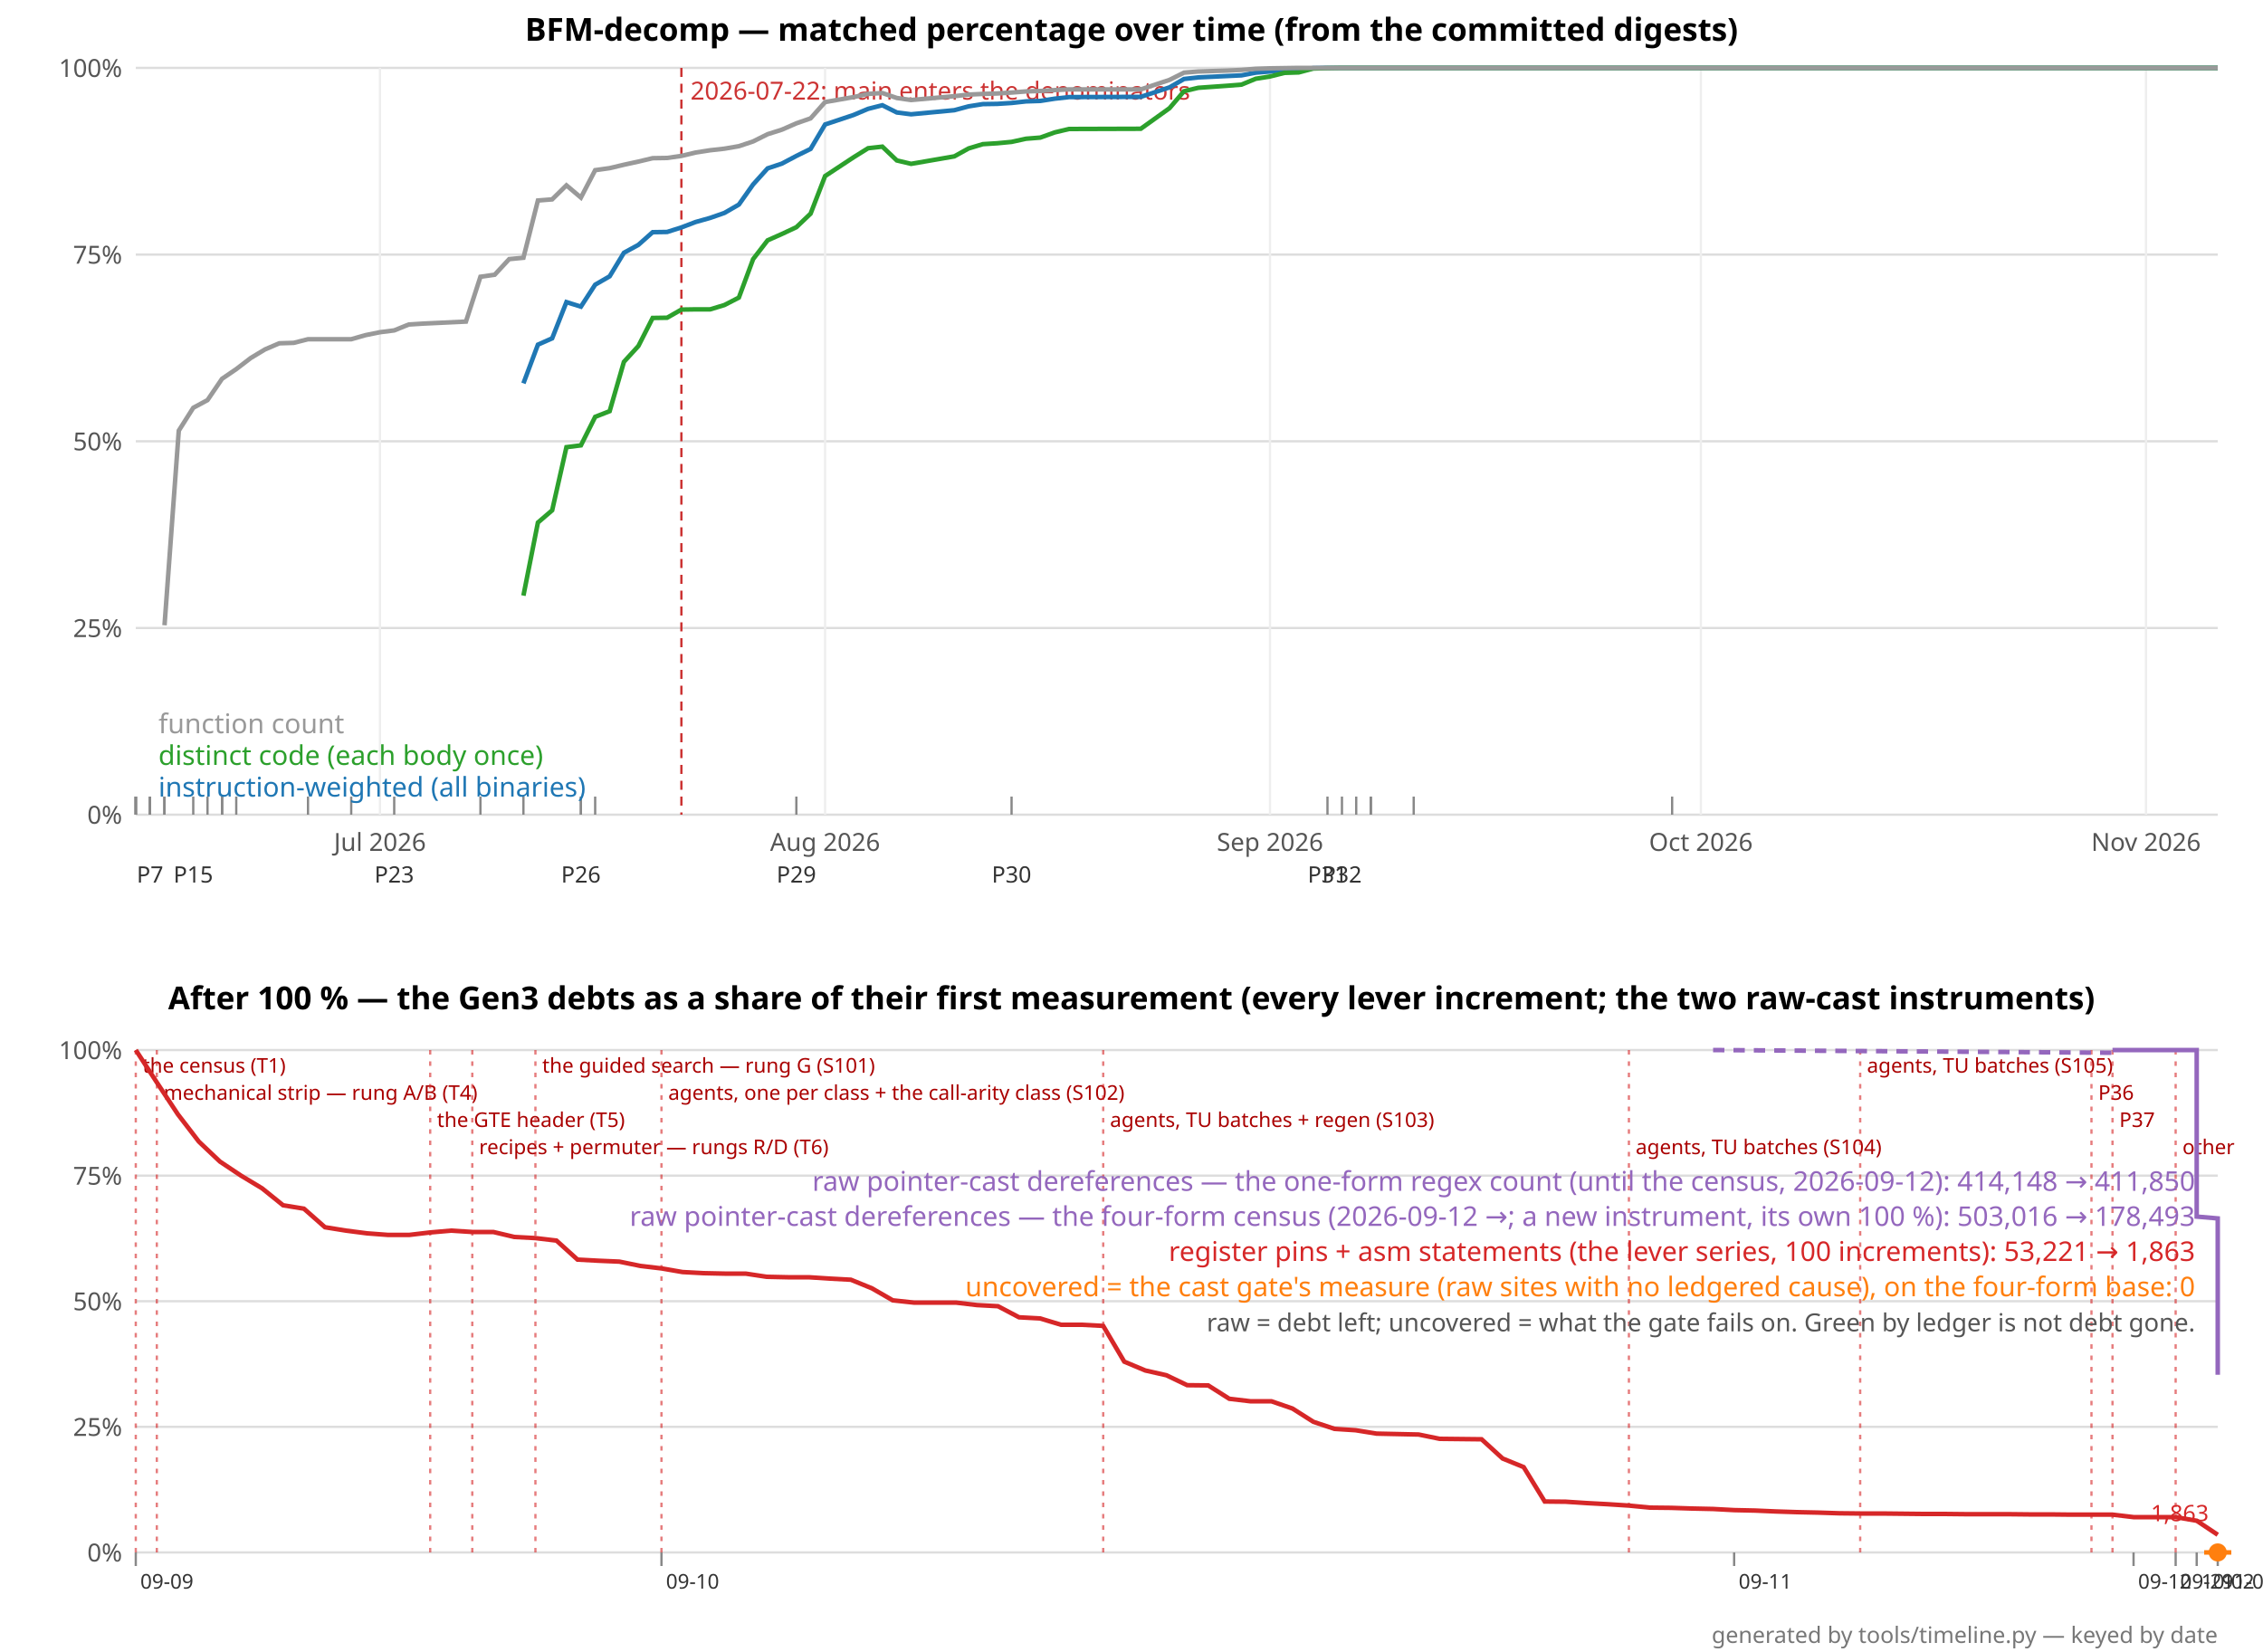
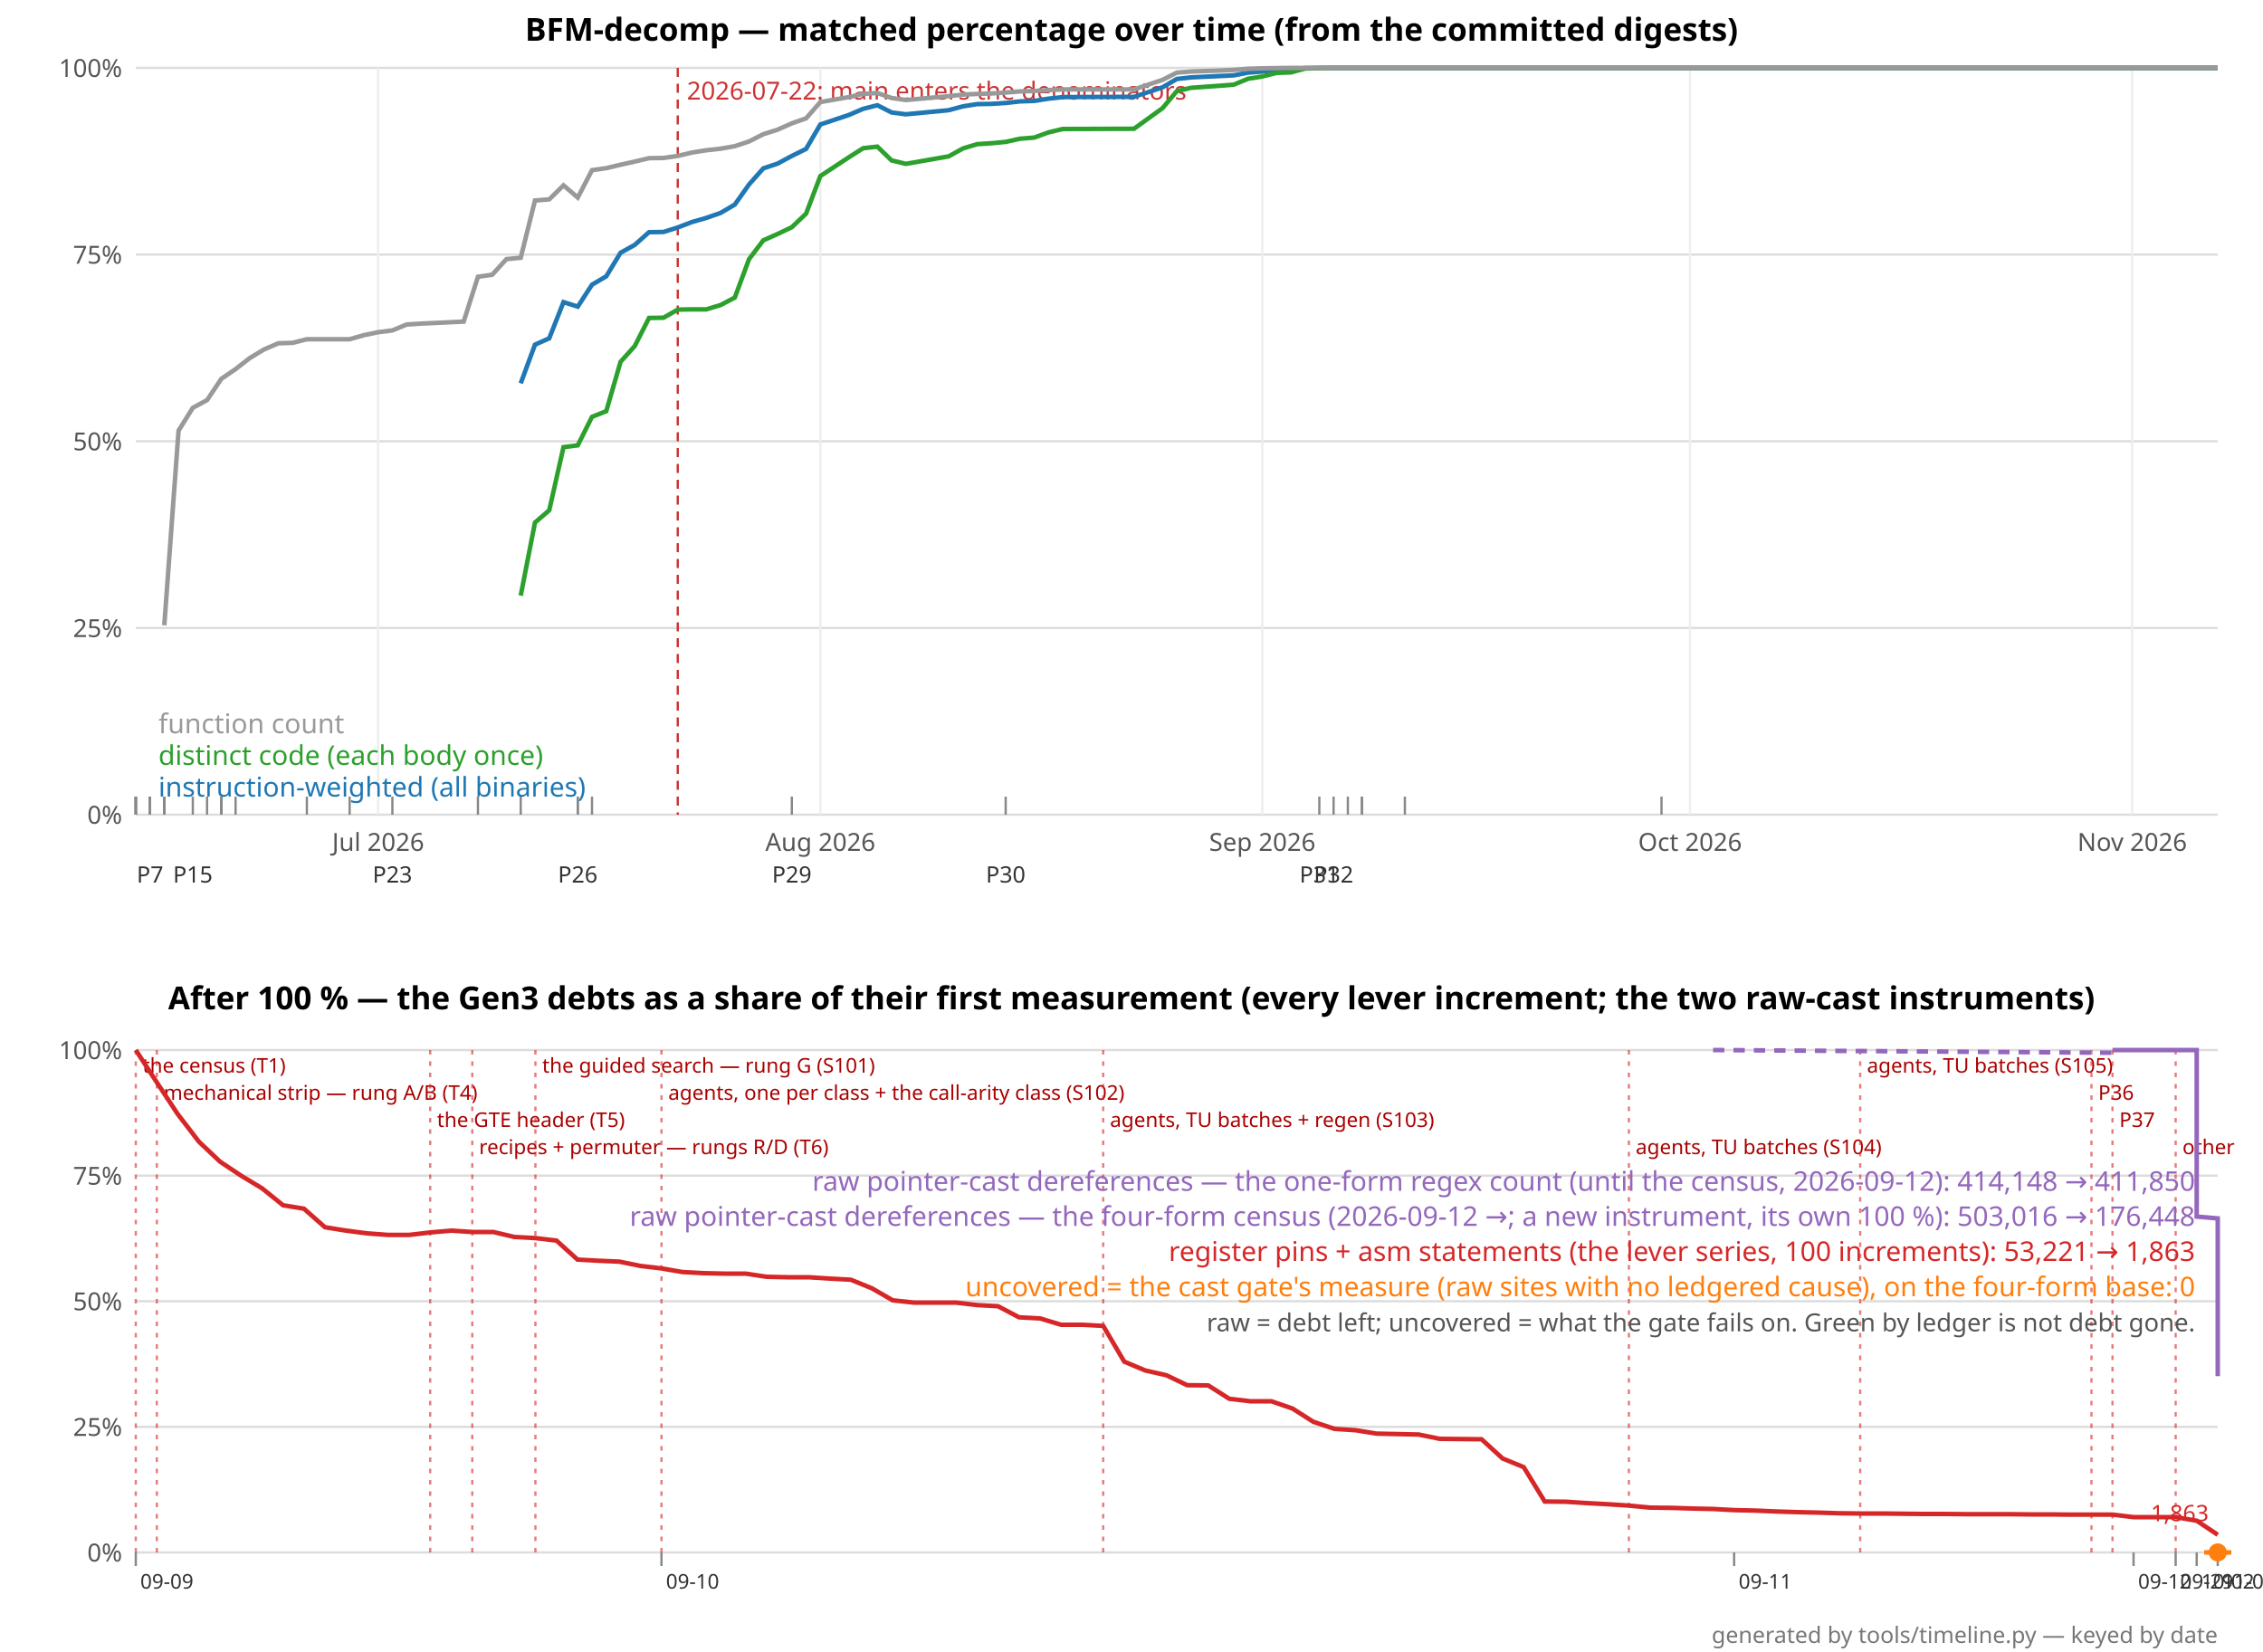
<svg xmlns="http://www.w3.org/2000/svg" width="1000" height="730" viewBox="0 0 1000 730" font-family="sans-serif">
  <rect width="1000" height="730" fill="white" />
  <text x="500" y="18" text-anchor="middle" font-size="14" font-weight="bold">BFM-decomp — matched percentage over time (from the committed digests)</text>
  <line x1="60" y1="360.0" x2="980" y2="360.0" stroke="#ddd" />
  <text x="54" y="364.0" text-anchor="end" font-size="11" fill="#555">0%</text>
  <line x1="60" y1="277.5" x2="980" y2="277.5" stroke="#ddd" />
  <text x="54" y="281.5" text-anchor="end" font-size="11" fill="#555">25%</text>
  <line x1="60" y1="195.0" x2="980" y2="195.0" stroke="#ddd" />
  <text x="54" y="199.0" text-anchor="end" font-size="11" fill="#555">50%</text>
  <line x1="60" y1="112.5" x2="980" y2="112.5" stroke="#ddd" />
  <text x="54" y="116.5" text-anchor="end" font-size="11" fill="#555">75%</text>
  <line x1="60" y1="30.0" x2="980" y2="30.0" stroke="#ddd" />
  <text x="54" y="34.0" text-anchor="end" font-size="11" fill="#555">100%</text>
-   <line x1="167.9" y1="30" x2="167.9" y2="360" stroke="#eee" />
-   <text x="167.9" y="376" text-anchor="middle" font-size="11" fill="#555">Jul 2026</text>
-   <line x1="364.6" y1="30" x2="364.6" y2="360" stroke="#eee" />
-   <text x="364.6" y="376" text-anchor="middle" font-size="11" fill="#555">Aug 2026</text>
-   <line x1="561.2" y1="30" x2="561.2" y2="360" stroke="#eee" />
-   <text x="561.2" y="376" text-anchor="middle" font-size="11" fill="#555">Sep 2026</text>
-   <line x1="751.6" y1="30" x2="751.6" y2="360" stroke="#eee" />
-   <text x="751.6" y="376" text-anchor="middle" font-size="11" fill="#555">Oct 2026</text>
-   <line x1="948.3" y1="30" x2="948.3" y2="360" stroke="#eee" />
-   <text x="948.3" y="376" text-anchor="middle" font-size="11" fill="#555">Nov 2026</text>
+   <line x1="167.1" y1="30" x2="167.1" y2="360" stroke="#eee" />
+   <text x="167.1" y="376" text-anchor="middle" font-size="11" fill="#555">Jul 2026</text>
+   <line x1="362.5" y1="30" x2="362.5" y2="360" stroke="#eee" />
+   <text x="362.5" y="376" text-anchor="middle" font-size="11" fill="#555">Aug 2026</text>
+   <line x1="557.8" y1="30" x2="557.8" y2="360" stroke="#eee" />
+   <text x="557.8" y="376" text-anchor="middle" font-size="11" fill="#555">Sep 2026</text>
+   <line x1="746.8" y1="30" x2="746.8" y2="360" stroke="#eee" />
+   <text x="746.8" y="376" text-anchor="middle" font-size="11" fill="#555">Oct 2026</text>
+   <line x1="942.2" y1="30" x2="942.2" y2="360" stroke="#eee" />
+   <text x="942.2" y="376" text-anchor="middle" font-size="11" fill="#555">Nov 2026</text>
  <line x1="60.0" y1="360" x2="60.0" y2="352" stroke="#888" />
  <line x1="60.0" y1="360" x2="60.0" y2="352" stroke="#888" />
  <line x1="60.0" y1="360" x2="60.0" y2="352" stroke="#888" />
  <line x1="60.0" y1="360" x2="60.0" y2="352" stroke="#888" />
  <line x1="60.0" y1="360" x2="60.0" y2="352" stroke="#888" />
  <line x1="66.3" y1="360" x2="66.3" y2="352" stroke="#888" />
  <line x1="66.3" y1="360" x2="66.3" y2="352" stroke="#888" />
  <text x="66.3" y="390" text-anchor="middle" font-size="10" fill="#333">P7</text>
  <line x1="66.3" y1="360" x2="66.3" y2="352" stroke="#888" />
  <line x1="66.3" y1="360" x2="66.3" y2="352" stroke="#888" />
-   <line x1="72.7" y1="360" x2="72.7" y2="352" stroke="#888" />
-   <line x1="72.7" y1="360" x2="72.7" y2="352" stroke="#888" />
-   <line x1="72.7" y1="360" x2="72.7" y2="352" stroke="#888" />
-   <line x1="85.4" y1="360" x2="85.4" y2="352" stroke="#888" />
-   <text x="85.4" y="390" text-anchor="middle" font-size="10" fill="#333">P15</text>
-   <line x1="91.7" y1="360" x2="91.7" y2="352" stroke="#888" />
-   <line x1="98.1" y1="360" x2="98.1" y2="352" stroke="#888" />
-   <line x1="98.1" y1="360" x2="98.1" y2="352" stroke="#888" />
-   <line x1="98.1" y1="360" x2="98.1" y2="352" stroke="#888" />
-   <line x1="104.4" y1="360" x2="104.4" y2="352" stroke="#888" />
-   <line x1="136.1" y1="360" x2="136.1" y2="352" stroke="#888" />
-   <line x1="155.2" y1="360" x2="155.2" y2="352" stroke="#888" />
-   <line x1="174.2" y1="360" x2="174.2" y2="352" stroke="#888" />
-   <text x="174.2" y="390" text-anchor="middle" font-size="10" fill="#333">P23</text>
-   <line x1="212.3" y1="360" x2="212.3" y2="352" stroke="#888" />
-   <line x1="231.3" y1="360" x2="231.3" y2="352" stroke="#888" />
-   <line x1="256.7" y1="360" x2="256.7" y2="352" stroke="#888" />
-   <text x="256.7" y="390" text-anchor="middle" font-size="10" fill="#333">P26</text>
-   <line x1="256.7" y1="360" x2="256.7" y2="352" stroke="#888" />
-   <line x1="263.0" y1="360" x2="263.0" y2="352" stroke="#888" />
-   <line x1="351.9" y1="360" x2="351.9" y2="352" stroke="#888" />
-   <text x="351.9" y="390" text-anchor="middle" font-size="10" fill="#333">P29</text>
-   <line x1="447.0" y1="360" x2="447.0" y2="352" stroke="#888" />
-   <text x="447.0" y="390" text-anchor="middle" font-size="10" fill="#333">P30</text>
-   <line x1="586.6" y1="360" x2="586.6" y2="352" stroke="#888" />
-   <text x="586.6" y="390" text-anchor="middle" font-size="10" fill="#333">P31</text>
-   <line x1="593.0" y1="360" x2="593.0" y2="352" stroke="#888" />
-   <text x="593.0" y="390" text-anchor="middle" font-size="10" fill="#333">P32</text>
-   <line x1="599.3" y1="360" x2="599.3" y2="352" stroke="#888" />
-   <line x1="605.7" y1="360" x2="605.7" y2="352" stroke="#888" />
-   <line x1="605.7" y1="360" x2="605.7" y2="352" stroke="#888" />
-   <line x1="605.7" y1="360" x2="605.7" y2="352" stroke="#888" />
-   <line x1="624.7" y1="360" x2="624.7" y2="352" stroke="#888" />
-   <line x1="738.9" y1="360" x2="738.9" y2="352" stroke="#888" />
-   <line x1="301.1" y1="30" x2="301.1" y2="360" stroke="#c33" stroke-dasharray="4,3" />
-   <text x="305.1" y="44" font-size="11" fill="#c33">2026-07-22: main enters the denominators</text>
-   <polyline fill="none" stroke="#1f77b4" stroke-width="2" points="231.3,169.4 237.7,152.3 244.0,149.5 250.3,133.5 256.7,135.5 263.0,125.8 269.4,122.1 275.7,111.7 282.1,108.2 288.4,102.6 294.8,102.5 301.1,100.5 307.4,98.1 313.8,96.3 320.1,94.1 326.5,90.4 332.8,81.5 339.2,74.4 345.5,72.3 351.9,68.9 358.2,65.8 364.6,55.0 377.2,50.8 383.6,48.1 389.9,46.5 396.3,49.7 402.6,50.5 421.7,48.7 428.0,47.0 434.3,46.0 440.7,45.9 447.0,45.5 453.4,44.8 459.7,44.6 466.1,43.6 472.4,42.9 504.1,42.8 516.8,38.6 523.2,34.9 529.5,34.2 542.2,33.6 548.6,33.3 554.9,32.1 561.2,31.6 567.6,31.0 573.9,30.9 580.3,30.1 586.6,30.0 593.0,30.0 599.3,30.0 605.7,30.0 612.0,30.0 618.3,30.0 624.7,30.0 631.0,30.0 738.9,30.0 745.2,30.0 751.6,30.0 757.9,30.0 834.1,30.0 840.4,30.0 846.8,30.0 980.0,30.0" />
+   <line x1="72.6" y1="360" x2="72.6" y2="352" stroke="#888" />
+   <line x1="72.6" y1="360" x2="72.6" y2="352" stroke="#888" />
+   <line x1="72.6" y1="360" x2="72.6" y2="352" stroke="#888" />
+   <line x1="85.2" y1="360" x2="85.2" y2="352" stroke="#888" />
+   <text x="85.2" y="390" text-anchor="middle" font-size="10" fill="#333">P15</text>
+   <line x1="91.5" y1="360" x2="91.5" y2="352" stroke="#888" />
+   <line x1="97.8" y1="360" x2="97.8" y2="352" stroke="#888" />
+   <line x1="97.8" y1="360" x2="97.8" y2="352" stroke="#888" />
+   <line x1="97.8" y1="360" x2="97.8" y2="352" stroke="#888" />
+   <line x1="104.1" y1="360" x2="104.1" y2="352" stroke="#888" />
+   <line x1="135.6" y1="360" x2="135.6" y2="352" stroke="#888" />
+   <line x1="154.5" y1="360" x2="154.5" y2="352" stroke="#888" />
+   <line x1="173.4" y1="360" x2="173.4" y2="352" stroke="#888" />
+   <text x="173.4" y="390" text-anchor="middle" font-size="10" fill="#333">P23</text>
+   <line x1="211.2" y1="360" x2="211.2" y2="352" stroke="#888" />
+   <line x1="230.1" y1="360" x2="230.1" y2="352" stroke="#888" />
+   <line x1="255.3" y1="360" x2="255.3" y2="352" stroke="#888" />
+   <text x="255.3" y="390" text-anchor="middle" font-size="10" fill="#333">P26</text>
+   <line x1="255.3" y1="360" x2="255.3" y2="352" stroke="#888" />
+   <line x1="261.6" y1="360" x2="261.6" y2="352" stroke="#888" />
+   <line x1="349.9" y1="360" x2="349.9" y2="352" stroke="#888" />
+   <text x="349.9" y="390" text-anchor="middle" font-size="10" fill="#333">P29</text>
+   <line x1="444.4" y1="360" x2="444.4" y2="352" stroke="#888" />
+   <text x="444.4" y="390" text-anchor="middle" font-size="10" fill="#333">P30</text>
+   <line x1="583.0" y1="360" x2="583.0" y2="352" stroke="#888" />
+   <text x="583.0" y="390" text-anchor="middle" font-size="10" fill="#333">P31</text>
+   <line x1="589.3" y1="360" x2="589.3" y2="352" stroke="#888" />
+   <text x="589.3" y="390" text-anchor="middle" font-size="10" fill="#333">P32</text>
+   <line x1="595.6" y1="360" x2="595.6" y2="352" stroke="#888" />
+   <line x1="601.9" y1="360" x2="601.9" y2="352" stroke="#888" />
+   <line x1="601.9" y1="360" x2="601.9" y2="352" stroke="#888" />
+   <line x1="601.9" y1="360" x2="601.9" y2="352" stroke="#888" />
+   <line x1="620.8" y1="360" x2="620.8" y2="352" stroke="#888" />
+   <line x1="734.2" y1="360" x2="734.2" y2="352" stroke="#888" />
+   <line x1="299.5" y1="30" x2="299.5" y2="360" stroke="#c33" stroke-dasharray="4,3" />
+   <text x="303.5" y="44" font-size="11" fill="#c33">2026-07-22: main enters the denominators</text>
+   <polyline fill="none" stroke="#1f77b4" stroke-width="2" points="230.1,169.4 236.4,152.3 242.7,149.5 249.0,133.5 255.3,135.5 261.6,125.8 267.9,122.1 274.2,111.7 280.5,108.2 286.8,102.6 293.2,102.5 299.5,100.5 305.8,98.1 312.1,96.3 318.4,94.1 324.7,90.4 331.0,81.5 337.3,74.4 343.6,72.3 349.9,68.9 356.2,65.8 362.5,55.0 375.1,50.8 381.4,48.1 387.7,46.5 394.0,49.7 400.3,50.5 419.2,48.7 425.5,47.0 431.8,46.0 438.1,45.9 444.4,45.5 450.7,44.8 457.0,44.6 463.3,43.6 469.6,42.9 501.1,42.8 513.7,38.6 520.0,34.9 526.3,34.2 538.9,33.6 545.2,33.3 551.5,32.1 557.8,31.6 564.1,31.0 570.4,30.9 576.7,30.1 583.0,30.0 589.3,30.0 595.6,30.0 601.9,30.0 608.2,30.0 614.5,30.0 620.8,30.0 627.1,30.0 734.2,30.0 740.5,30.0 746.8,30.0 753.2,30.0 828.8,30.0 835.1,30.0 841.4,30.0 973.7,30.0 980.0,30.0" />
  <text x="70" y="352" font-size="12" fill="#1f77b4">instruction-weighted (all binaries)</text>
-   <polyline fill="none" stroke="#2ca02c" stroke-width="2" points="231.3,263.2 237.7,230.9 244.0,225.5 250.3,197.6 256.7,196.8 263.0,184.2 269.4,181.7 275.7,159.9 282.1,152.9 288.4,140.5 294.8,140.4 301.1,136.8 307.4,136.7 313.8,136.7 320.1,134.8 326.5,131.5 332.8,114.5 339.2,106.2 345.5,103.4 351.9,100.4 358.2,94.4 364.6,77.8 377.2,69.5 383.6,65.5 389.9,64.8 396.3,70.9 402.6,72.4 421.7,69.1 428.0,65.6 434.3,63.7 440.7,63.3 447.0,62.7 453.4,61.3 459.7,60.8 466.1,58.5 472.4,57.0 504.1,56.9 516.8,47.8 523.2,40.3 529.5,38.8 542.2,37.9 548.6,37.4 554.9,34.8 561.2,33.8 567.6,32.2 573.9,32.0 580.3,30.3 586.6,30.1 593.0,30.0 599.3,30.0 605.7,30.0 612.0,30.0 618.3,30.0 624.7,30.0 631.0,30.0 738.9,30.0 745.2,30.0 751.6,30.0 757.9,30.0 834.1,30.0 840.4,30.0 846.8,30.0 980.0,30.0" />
+   <polyline fill="none" stroke="#2ca02c" stroke-width="2" points="230.1,263.2 236.4,230.9 242.7,225.5 249.0,197.6 255.3,196.8 261.6,184.2 267.9,181.7 274.2,159.9 280.5,152.9 286.8,140.5 293.2,140.4 299.5,136.8 305.8,136.7 312.1,136.7 318.4,134.8 324.7,131.5 331.0,114.5 337.3,106.2 343.6,103.4 349.9,100.4 356.2,94.4 362.5,77.8 375.1,69.5 381.4,65.5 387.7,64.8 394.0,70.9 400.3,72.4 419.2,69.1 425.5,65.6 431.8,63.7 438.1,63.3 444.4,62.7 450.7,61.3 457.0,60.8 463.3,58.5 469.6,57.0 501.1,56.9 513.7,47.8 520.0,40.3 526.3,38.8 538.9,37.9 545.2,37.4 551.5,34.8 557.8,33.8 564.1,32.2 570.4,32.0 576.7,30.3 583.0,30.1 589.3,30.0 595.6,30.0 601.9,30.0 608.2,30.0 614.5,30.0 620.8,30.0 627.1,30.0 734.2,30.0 740.5,30.0 746.8,30.0 753.2,30.0 828.8,30.0 835.1,30.0 841.4,30.0 973.7,30.0 980.0,30.0" />
  <text x="70" y="338" font-size="12" fill="#2ca02c">distinct code (each body once)</text>
-   <polyline fill="none" stroke="#999" stroke-width="2" points="72.7,276.3 79.0,190.3 85.4,180.2 91.7,176.8 98.1,167.4 104.4,163.1 110.8,158.2 117.1,154.4 123.4,151.7 129.8,151.5 136.1,149.9 155.2,149.9 161.5,148.1 167.9,146.8 174.2,146.0 180.6,143.4 186.9,143.0 205.9,142.1 212.3,122.3 218.6,121.4 225.0,114.5 231.3,113.9 237.7,88.6 244.0,88.1 250.3,81.9 256.7,87.3 263.0,75.2 269.4,74.3 275.7,72.8 282.1,71.4 288.4,69.9 294.8,69.8 301.1,68.9 307.4,67.4 313.8,66.4 320.1,65.7 326.5,64.6 332.8,62.5 339.2,59.3 345.5,57.3 351.9,54.5 358.2,52.3 364.6,45.1 377.2,42.9 383.6,41.5 389.9,41.1 396.3,43.3 402.6,44.2 421.7,42.5 428.0,41.8 434.3,41.5 440.7,41.3 447.0,40.9 453.4,40.4 459.7,40.2 466.1,39.8 472.4,39.5 504.1,39.5 516.8,35.3 523.2,32.1 529.5,31.6 542.2,31.2 548.6,30.9 554.9,30.4 561.2,30.2 567.6,30.1 573.9,30.0 580.3,30.0 586.6,30.0 593.0,30.0 599.3,30.0 605.7,30.0 612.0,30.0 618.3,30.0 624.7,30.0 631.0,30.0 738.9,30.0 745.2,30.0 751.6,30.0 757.9,30.0 834.1,30.0 840.4,30.0 846.8,30.0 980.0,30.0" />
+   <polyline fill="none" stroke="#999" stroke-width="2" points="72.6,276.3 78.9,190.3 85.2,180.2 91.5,176.8 97.8,167.4 104.1,163.1 110.4,158.2 116.7,154.4 123.0,151.7 129.3,151.5 135.6,149.9 154.5,149.9 160.8,148.1 167.1,146.8 173.4,146.0 179.7,143.4 186.0,143.0 204.9,142.1 211.2,122.3 217.5,121.4 223.8,114.5 230.1,113.9 236.4,88.6 242.7,88.1 249.0,81.9 255.3,87.3 261.6,75.2 267.9,74.3 274.2,72.8 280.5,71.4 286.8,69.9 293.2,69.8 299.5,68.9 305.8,67.4 312.1,66.4 318.4,65.7 324.7,64.6 331.0,62.5 337.3,59.3 343.6,57.3 349.9,54.5 356.2,52.3 362.5,45.1 375.1,42.9 381.4,41.5 387.7,41.1 394.0,43.3 400.3,44.2 419.2,42.5 425.5,41.8 431.8,41.5 438.1,41.3 444.4,40.9 450.7,40.4 457.0,40.2 463.3,39.8 469.6,39.5 501.1,39.5 513.7,35.3 520.0,32.1 526.3,31.6 538.9,31.2 545.2,30.9 551.5,30.4 557.8,30.2 564.1,30.1 570.4,30.0 576.7,30.0 583.0,30.0 589.3,30.0 595.6,30.0 601.9,30.0 608.2,30.0 614.5,30.0 620.8,30.0 627.1,30.0 734.2,30.0 740.5,30.0 746.8,30.0 753.2,30.0 828.8,30.0 835.1,30.0 841.4,30.0 973.7,30.0 980.0,30.0" />
  <text x="70" y="324" font-size="12" fill="#999">function count</text>
  <text x="500" y="446" text-anchor="middle" font-size="14" font-weight="bold">After 100 % — the Gen3 debts as a share of their first measurement (every lever increment; the two raw-cast instruments)</text>
  <line x1="60" y1="686.0" x2="980" y2="686.0" stroke="#ddd" />
  <text x="54" y="690.0" text-anchor="end" font-size="11" fill="#555">0%</text>
  <line x1="60" y1="630.5" x2="980" y2="630.5" stroke="#ddd" />
  <text x="54" y="634.5" text-anchor="end" font-size="11" fill="#555">25%</text>
  <line x1="60" y1="575.0" x2="980" y2="575.0" stroke="#ddd" />
  <text x="54" y="579.0" text-anchor="end" font-size="11" fill="#555">50%</text>
  <line x1="60" y1="519.5" x2="980" y2="519.5" stroke="#ddd" />
  <text x="54" y="523.5" text-anchor="end" font-size="11" fill="#555">75%</text>
  <line x1="60" y1="464.0" x2="980" y2="464.0" stroke="#ddd" />
  <text x="54" y="468.0" text-anchor="end" font-size="11" fill="#555">100%</text>
  <line x1="60.0" y1="464" x2="60.0" y2="686" stroke="#d62728" stroke-dasharray="2,3" opacity="0.6" />
  <text x="63.0" y="474" font-size="9" fill="#a00">the census (T1)</text>
  <line x1="69.3" y1="464" x2="69.3" y2="686" stroke="#d62728" stroke-dasharray="2,3" opacity="0.6" />
  <text x="72.3" y="486" font-size="9" fill="#a00">mechanical strip — rung A/B (T4)</text>
  <line x1="190.1" y1="464" x2="190.1" y2="686" stroke="#d62728" stroke-dasharray="2,3" opacity="0.6" />
  <text x="193.1" y="498" font-size="9" fill="#a00">the GTE header (T5)</text>
  <line x1="208.7" y1="464" x2="208.7" y2="686" stroke="#d62728" stroke-dasharray="2,3" opacity="0.6" />
  <text x="211.7" y="510" font-size="9" fill="#a00">recipes + permuter — rungs R/D (T6)</text>
  <line x1="236.6" y1="464" x2="236.6" y2="686" stroke="#d62728" stroke-dasharray="2,3" opacity="0.6" />
  <text x="239.6" y="474" font-size="9" fill="#a00">the guided search — rung G (S101)</text>
  <line x1="292.3" y1="464" x2="292.3" y2="686" stroke="#d62728" stroke-dasharray="2,3" opacity="0.6" />
  <text x="295.3" y="486" font-size="9" fill="#a00">agents, one per class + the call-arity class (S102)</text>
  <line x1="487.5" y1="464" x2="487.5" y2="686" stroke="#d62728" stroke-dasharray="2,3" opacity="0.6" />
  <text x="490.5" y="498" font-size="9" fill="#a00">agents, TU batches + regen (S103)</text>
  <line x1="719.8" y1="464" x2="719.8" y2="686" stroke="#d62728" stroke-dasharray="2,3" opacity="0.6" />
  <text x="722.8" y="510" font-size="9" fill="#a00">agents, TU batches (S104)</text>
  <line x1="822.0" y1="464" x2="822.0" y2="686" stroke="#d62728" stroke-dasharray="2,3" opacity="0.6" />
  <text x="825.0" y="474" font-size="9" fill="#a00">agents, TU batches (S105)</text>
  <line x1="924.2" y1="464" x2="924.2" y2="686" stroke="#d62728" stroke-dasharray="2,3" opacity="0.6" />
  <text x="927.2" y="486" font-size="9" fill="#a00">P36</text>
  <line x1="933.5" y1="464" x2="933.5" y2="686" stroke="#d62728" stroke-dasharray="2,3" opacity="0.6" />
  <text x="936.5" y="498" font-size="9" fill="#a00">P37</text>
  <line x1="961.4" y1="464" x2="961.4" y2="686" stroke="#d62728" stroke-dasharray="2,3" opacity="0.6" />
  <text x="964.4" y="510" font-size="9" fill="#a00">other</text>
  <line x1="60.0" y1="686" x2="60.0" y2="692" stroke="#888" />
  <text x="62.0" y="702" font-size="9" fill="#333">09-09</text>
  <line x1="292.3" y1="686" x2="292.3" y2="692" stroke="#888" />
  <text x="294.3" y="702" font-size="9" fill="#333">09-10</text>
  <line x1="766.3" y1="686" x2="766.3" y2="692" stroke="#888" />
  <text x="768.3" y="702" font-size="9" fill="#333">09-11</text>
  <line x1="942.8" y1="686" x2="942.8" y2="692" stroke="#888" />
  <text x="944.8" y="702" font-size="9" fill="#333">09-12</text>
  <line x1="961.4" y1="686" x2="961.4" y2="692" stroke="#888" />
  <text x="963.4" y="702" font-size="9" fill="#333">09-29</text>
  <line x1="970.7" y1="686" x2="970.7" y2="692" stroke="#888" />
  <text x="972.7" y="702" font-size="9" fill="#333">10-02</text>
  <line x1="980.0" y1="686" x2="980.0" y2="692" stroke="#888" />
  <text x="982.0" y="702" font-size="9" fill="#333">11-06</text>
  <polyline fill="none" stroke="#d62728" stroke-width="2" points="60.0,464.0 69.3,478.3 78.6,492.4 87.9,504.5 97.2,513.3 106.5,519.5 115.8,525.1 125.1,532.6 134.3,534.1 143.6,542.3 152.9,543.8 162.2,545.0 171.5,545.7 180.8,545.7 190.1,544.6 199.4,543.8 208.7,544.4 218.0,544.4 227.3,546.6 236.6,547.1 245.9,548.2 255.2,556.6 264.4,557.1 273.7,557.5 283.0,559.4 292.3,560.5 301.6,562.1 310.9,562.6 320.2,562.8 329.5,562.8 338.8,564.2 348.1,564.4 357.4,564.4 366.7,565.0 376.0,565.5 385.3,569.3 394.5,574.6 403.8,575.6 413.1,575.6 422.4,575.6 431.7,576.7 441.0,577.2 450.3,582.1 459.6,582.6 468.9,585.4 478.2,585.4 487.5,585.9 496.8,601.7 506.1,605.6 515.4,607.7 524.6,612.1 533.9,612.2 543.2,618.1 552.5,619.2 561.8,619.2 571.1,622.4 580.4,628.3 589.7,631.4 599.0,632.0 608.3,633.5 617.6,633.7 626.9,633.9 636.2,635.8 645.5,635.9 654.7,636.0 664.0,644.5 673.3,648.3 682.6,663.5 691.9,663.6 701.2,664.2 710.5,664.7 719.8,665.3 729.1,666.2 738.4,666.3 747.7,666.6 757.0,666.8 766.3,667.3 775.6,667.5 784.8,667.9 794.1,668.2 803.4,668.4 812.7,668.7 822.0,668.8 831.3,668.8 840.6,668.9 849.9,669.0 859.2,669.0 868.5,669.1 877.8,669.1 887.1,669.1 896.4,669.2 905.7,669.2 914.9,669.3 924.2,669.3 933.5,669.3 942.8,670.4 952.1,670.4 961.4,670.4 970.7,672.0 980.0,678.2" />
  <text x="976.0" y="672.2" text-anchor="end" font-size="10" fill="#d62728">1,863</text>
  <text x="970" y="557.2" text-anchor="end" font-size="12" fill="#d62728">register pins + asm statements (the lever series, 100 increments): 53,221 → 1,863</text>
  <polyline fill="none" stroke="#9467bd" stroke-width="2" stroke-dasharray="5,4" points="757.0,464.0 933.5,465.2" />
  <text x="970" y="526.2" text-anchor="end" font-size="12" fill="#9467bd">raw pointer-cast dereferences — the one-form regex count (until the census, 2026-09-12): 414,148 → 411,850</text>
-   <polyline fill="none" stroke="#9467bd" stroke-width="2" stroke-dasharray="" points="933.5,464.0 952.1,464.0 952.1,464.0 952.1,464.0 970.7,464.0 970.7,537.6 970.7,537.6 970.7,537.6 970.7,537.6 970.7,537.6 970.7,537.6 970.7,537.6 980.0,538.4 980.0,538.9 980.0,539.5 980.0,540.6 980.0,543.2 980.0,545.5 980.0,545.8 980.0,547.3 980.0,549.8 980.0,551.8 980.0,552.8 980.0,554.5 980.0,556.4 980.0,558.6 980.0,559.4 980.0,561.5 980.0,562.4 980.0,563.5 980.0,564.6 980.0,566.9 980.0,568.9 980.0,568.9 980.0,569.7 980.0,569.7 980.0,570.2 980.0,571.9 980.0,572.3 980.0,572.5 980.0,572.8 980.0,573.0 980.0,574.1 980.0,575.6 980.0,575.8 980.0,577.1 980.0,577.2 980.0,578.1 980.0,578.4 980.0,578.8 980.0,579.1 980.0,579.5 980.0,579.6 980.0,579.6 980.0,579.6 980.0,579.6 980.0,579.6 980.0,579.6 980.0,579.6 980.0,579.6 980.0,579.6 980.0,579.6 980.0,579.6 980.0,579.6 980.0,579.6 980.0,579.6 980.0,579.6 980.0,579.6 980.0,579.6 980.0,579.6 980.0,586.7 980.0,589.7 980.0,590.8 980.0,592.9 980.0,595.5 980.0,597.2 980.0,599.2 980.0,600.6 980.0,601.4 980.0,602.1 980.0,602.8 980.0,602.8 980.0,603.3 980.0,603.7 980.0,604.2 980.0,604.4 980.0,604.8 980.0,604.8 980.0,604.9 980.0,605.0 980.0,605.2 980.0,605.6 980.0,605.8 980.0,605.9 980.0,607.0 980.0,607.0 980.0,607.5 980.0,607.2" />
-   <text x="970" y="541.7" text-anchor="end" font-size="12" fill="#9467bd">raw pointer-cast dereferences — the four-form census (2026-09-12 →; a new instrument, its own 100 %): 503,016 → 178,493</text>
+   <polyline fill="none" stroke="#9467bd" stroke-width="2" stroke-dasharray="" points="933.5,464.0 952.1,464.0 952.1,464.0 952.1,464.0 970.7,464.0 970.7,537.6 970.7,537.6 970.7,537.6 970.7,537.6 970.7,537.6 970.7,537.6 970.7,537.6 980.0,538.4 980.0,538.9 980.0,539.5 980.0,540.6 980.0,543.2 980.0,545.5 980.0,545.8 980.0,547.3 980.0,549.8 980.0,551.8 980.0,552.8 980.0,554.5 980.0,556.4 980.0,558.6 980.0,559.4 980.0,561.5 980.0,562.4 980.0,563.5 980.0,564.6 980.0,566.9 980.0,568.9 980.0,568.9 980.0,569.7 980.0,569.7 980.0,570.2 980.0,571.9 980.0,572.3 980.0,572.5 980.0,572.8 980.0,573.0 980.0,574.1 980.0,575.6 980.0,575.8 980.0,577.1 980.0,577.2 980.0,578.1 980.0,578.4 980.0,578.8 980.0,579.1 980.0,579.5 980.0,579.6 980.0,579.6 980.0,579.6 980.0,579.6 980.0,579.6 980.0,579.6 980.0,579.6 980.0,579.6 980.0,579.6 980.0,579.6 980.0,579.6 980.0,579.6 980.0,579.6 980.0,579.6 980.0,579.6 980.0,579.6 980.0,579.6 980.0,579.6 980.0,586.7 980.0,589.7 980.0,590.8 980.0,592.9 980.0,595.5 980.0,597.2 980.0,599.2 980.0,600.6 980.0,601.4 980.0,602.1 980.0,602.8 980.0,602.8 980.0,603.3 980.0,603.7 980.0,604.2 980.0,604.4 980.0,604.8 980.0,604.8 980.0,604.9 980.0,605.0 980.0,605.2 980.0,605.6 980.0,605.8 980.0,605.9 980.0,607.0 980.0,607.0 980.0,607.5 980.0,607.2 980.0,607.4 980.0,607.7 980.0,607.8 980.0,607.9 980.0,608.0 980.0,608.0 980.0,608.1 980.0,608.1 980.0,608.1 980.0,608.1 980.0,608.1 980.0,608.1" />
+   <text x="970" y="541.7" text-anchor="end" font-size="12" fill="#9467bd">raw pointer-cast dereferences — the four-form census (2026-09-12 →; a new instrument, its own 100 %): 503,016 → 176,448</text>
  <circle cx="980.0" cy="686.0" r="4" fill="#ff7f0e" />
  <polyline fill="none" stroke="#ff7f0e" stroke-width="2" points="974.0,686.0 986.0,686.0" />
  <text x="970" y="572.8" text-anchor="end" font-size="12" fill="#ff7f0e">uncovered = the cast gate's measure (raw sites with no ledgered cause), on the four-form base: 0</text>
  <text x="970" y="588.3" text-anchor="end" font-size="11" fill="#555">raw = debt left; uncovered = what the gate fails on. Green by ledger is not debt gone.</text>
  <text x="980" y="726" text-anchor="end" font-size="10" fill="#777">generated by tools/timeline.py — keyed by date</text>
</svg>
